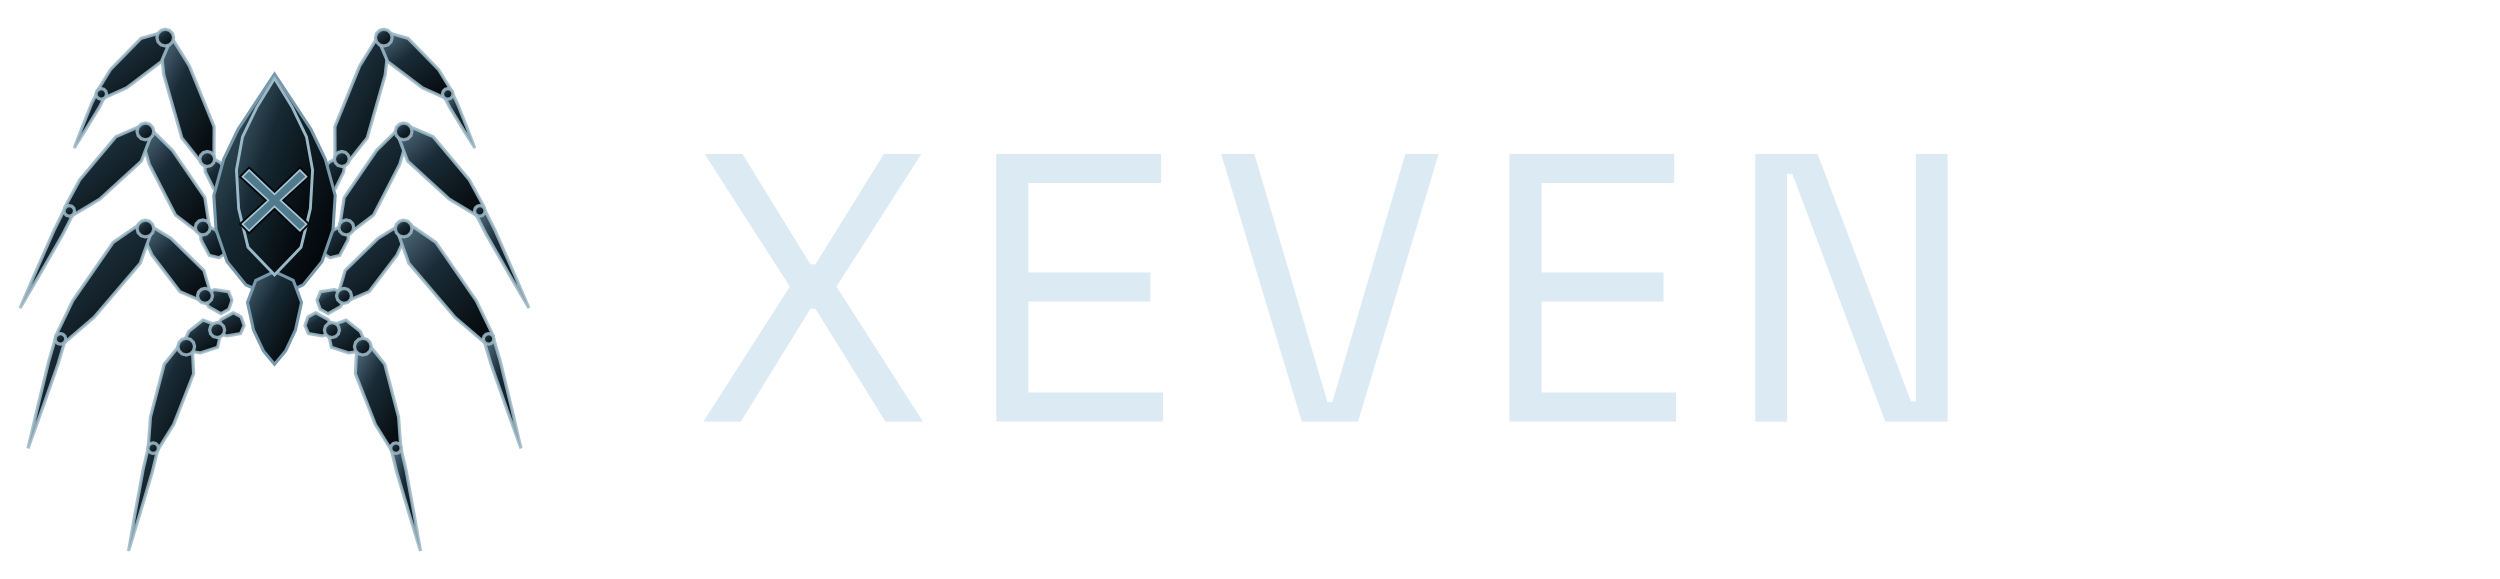
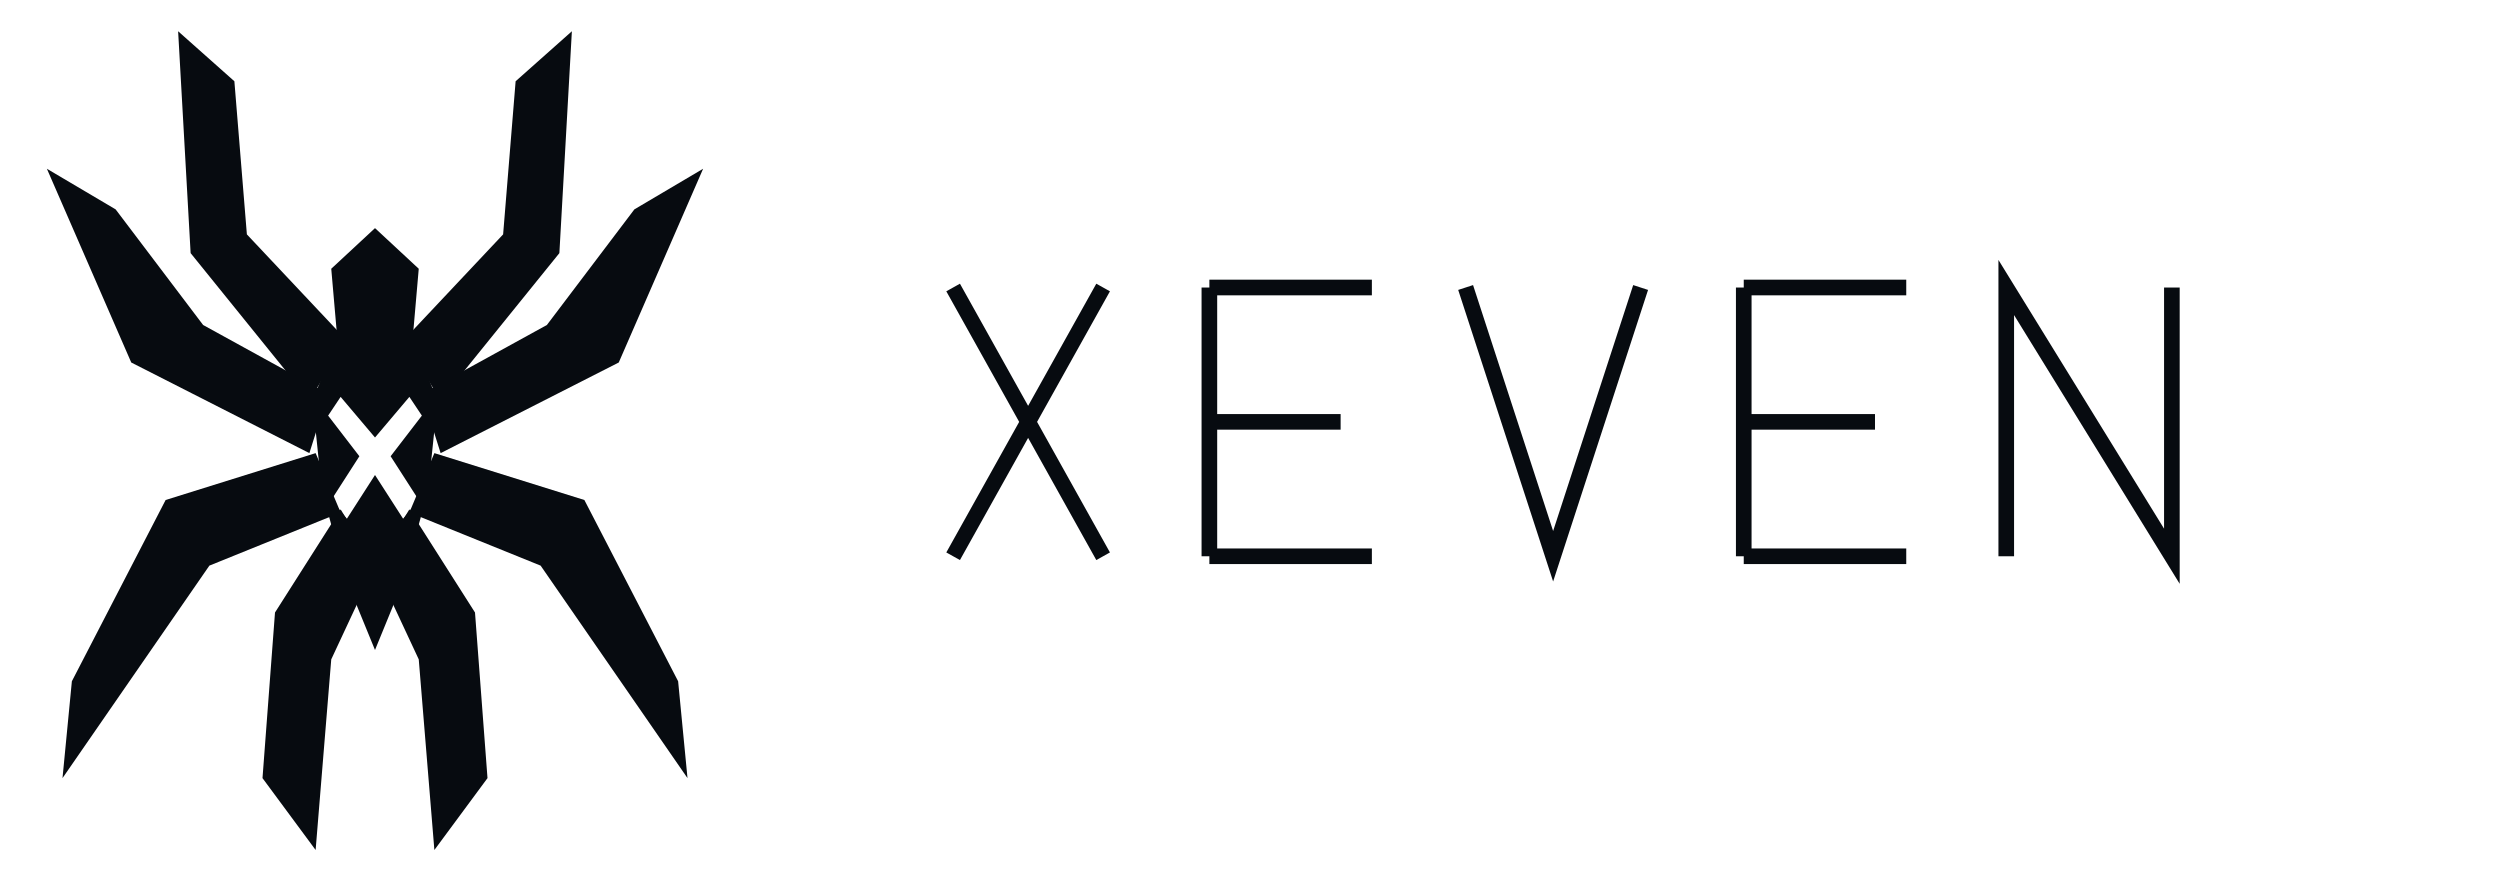
- <svg xmlns="http://www.w3.org/2000/svg" viewBox="0 0 510 118">
-   <svg x="0" y="0" width="112" height="118" viewBox="0 0 720 760">
-     <defs>
-       <linearGradient id="spider-icon-metal" x1=".1" y1="0" x2=".92" y2="1">
-         <stop stop-color="#4e6979" />
-         <stop offset=".35" stop-color="#1a2c37" />
-         <stop offset="1" stop-color="#04080b" />
-       </linearGradient>
-       <linearGradient id="spider-icon-shell" x1="0" y1="0" x2=".88" y2=".8">
-         <stop stop-color="#496775" />
-         <stop offset=".45" stop-color="#172a34" />
-         <stop offset="1" stop-color="#03080b" />
-       </linearGradient>
-     </defs>
-     <path d="M267.57 211.55L268.93 210.32L271.33 208.57L273.87 207.03L275.53 206.25L288.13 213.12L303.97 231.39L302.72 244.67L300.98 246.24L297.96 248.51L294.70 250.43L292.58 251.43L279.84 247.48L269.07 225.82Z" fill="url(#spider-icon-metal)" stroke="#9db9c7" stroke-opacity=".88" stroke-width="4.2" />
-     <path d="M209.44 51.82L212.06 50.77L216.38 49.21L220.75 47.77L223.46 46.98L248.11 86.67L280.67 166.47L280.47 205.82L277.14 207.16L271.65 209.18L266.08 210.98L262.63 211.98L238.18 181.15L214.54 98.26Z" fill="url(#spider-icon-metal)" stroke="#9db9c7" stroke-opacity=".88" stroke-width="4.2" />
-     <path d="M127.93 118.32L144.47 91.34L184.54 50.42L210.82 43.00L213.35 45.09L217.02 48.90L220.33 53.03L222.08 55.80L211.35 80.91L165.65 115.43L136.77 128.38L134.79 126.74L131.85 123.79L129.30 120.50Z" fill="url(#spider-icon-metal)" stroke="#9db9c7" stroke-opacity=".88" stroke-width="4.2" />
-     <path d="M97.47 192.91L106.65 168.79L119.65 136.14L127.24 120.79L129.37 121.39L132.63 122.80L135.71 124.56L137.46 125.91L129.74 141.18L111.42 171.17L97.63 192.99L97.60 192.98L97.54 192.96L97.49 192.93Z" fill="url(#spider-icon-metal)" stroke="#9db9c7" stroke-opacity=".88" stroke-width="4.2" />
-     <path d="M261.69 208.90L263.01 203.97L266.62 200.36L271.55 199.04L276.48 200.36L280.09 203.97L281.41 208.90L280.09 213.83L276.48 217.44L271.55 218.76L266.62 217.44L263.01 213.83Z" fill="url(#spider-icon-metal)" stroke="#9db9c7" stroke-opacity=".88" stroke-width="4.2" />
-     <path d="M205.43 49.40L206.91 43.89L210.94 39.86L216.45 38.38L221.96 39.86L225.99 43.89L227.47 49.40L225.99 54.91L221.96 58.94L216.45 60.42L210.94 58.94L206.91 54.91Z" fill="url(#spider-icon-metal)" stroke="#9db9c7" stroke-opacity=".88" stroke-width="4.2" />
-     <path d="M125.39 123.35L126.32 119.87L128.87 117.32L132.35 116.39L135.83 117.32L138.38 119.87L139.31 123.35L138.38 126.83L135.83 129.38L132.35 130.31L128.87 129.38L126.32 126.83Z" fill="url(#spider-icon-metal)" stroke="#9db9c7" stroke-opacity=".88" stroke-width="4.2" />
-     <path d="M261.87 301.60L263.21 300.35L265.56 298.53L268.03 296.88L269.63 296.00L282.09 301.89L297.88 318.60L296.79 331.49L295.08 333.08L292.13 335.43L288.95 337.49L286.91 338.61L274.34 335.55L263.50 315.28Z" fill="url(#spider-icon-metal)" stroke="#9db9c7" stroke-opacity=".88" stroke-width="4.2" />
-     <path d="M183.98 176.46L186.23 174.71L190.09 172.21L194.12 170.00L196.72 168.84L225.95 197.60L268.45 259.52L273.85 293.96L271.00 296.17L266.12 299.42L260.95 302.18L257.65 303.64L229.87 282.58L195.47 215.82Z" fill="url(#spider-icon-metal)" stroke="#9db9c7" stroke-opacity=".88" stroke-width="4.2" />
-     <path d="M84.77 271.75L104.08 236.18L151.59 179.57L183.31 165.91L186.35 168.09L190.89 172.09L195.08 176.45L197.39 179.39L185.09 211.67L130.55 261.54L95.83 282.35L93.44 280.63L89.83 277.54L86.59 274.07Z" fill="url(#spider-icon-metal)" stroke="#9db9c7" stroke-opacity=".88" stroke-width="4.2" />
-     <path d="M26.41 403.15L44.87 360.21L70.58 301.93L84.54 274.14L86.94 274.82L90.61 276.43L94.09 278.43L96.06 279.96L81.95 307.68L50.24 362.93L26.59 403.25L26.56 403.24L26.49 403.21L26.44 403.18Z" fill="url(#spider-icon-metal)" stroke="#9db9c7" stroke-opacity=".88" stroke-width="4.2" />
-     <path d="M255.89 298.80L257.21 293.87L260.82 290.26L265.75 288.94L270.68 290.26L274.29 293.87L275.61 298.80L274.29 303.73L270.68 307.34L265.75 308.66L260.82 307.34L257.21 303.73Z" fill="url(#spider-icon-metal)" stroke="#9db9c7" stroke-opacity=".88" stroke-width="4.2" />
-     <path d="M179.33 172.65L180.81 167.14L184.84 163.11L190.35 161.63L195.86 163.11L199.89 167.14L201.37 172.65L199.89 178.16L195.86 182.19L190.35 183.67L184.84 182.19L180.81 178.16Z" fill="url(#spider-icon-metal)" stroke="#9db9c7" stroke-opacity=".88" stroke-width="4.2" />
-     <path d="M83.34 277.05L84.27 273.57L86.82 271.02L90.30 270.09L93.78 271.02L96.33 273.57L97.26 277.05L96.33 280.53L93.78 283.08L90.30 284.01L86.82 283.08L84.27 280.53Z" fill="url(#spider-icon-metal)" stroke="#9db9c7" stroke-opacity=".88" stroke-width="4.2" />
-     <path d="M267.00 393.45L267.56 391.62L268.55 388.66L269.60 385.73L270.30 383.95L281.61 380.47L299.66 383.37L304.10 394.26L303.39 396.59L302.15 400.35L300.79 404.08L299.90 406.34L289.66 412.13L273.70 403.19Z" fill="url(#spider-icon-metal)" stroke="#9db9c7" stroke-opacity=".88" stroke-width="4.2" />
-     <path d="M185.15 304.85L186.86 302.80L189.96 299.81L193.31 297.10L195.55 295.65L223.93 313.12L267.17 355.30L275.26 382.85L273.09 385.45L269.20 389.33L264.89 392.71L262.04 394.55L235.68 383.18L199.05 335.14Z" fill="url(#spider-icon-metal)" stroke="#9db9c7" stroke-opacity=".88" stroke-width="4.2" />
-     <path d="M72.82 440.73L94.78 395.27L147.98 318.44L182.87 294.49L185.99 296.32L190.76 299.71L195.27 303.46L197.83 306.01L183.59 345.86L122.91 416.93L84.58 449.77L82.12 448.34L78.34 445.72L74.84 442.73Z" fill="url(#spider-icon-metal)" stroke="#9db9c7" stroke-opacity=".88" stroke-width="4.2" />
-     <path d="M36.55 587.32L47.64 539.60L63.34 474.70L72.51 443.42L74.96 443.76L78.85 444.74L82.64 446.04L84.89 447.08L75.56 478.32L53.41 541.31L36.75 587.38L36.71 587.37L36.65 587.36L36.59 587.34Z" fill="url(#spider-icon-metal)" stroke="#9db9c7" stroke-opacity=".88" stroke-width="4.2" />
-     <path d="M258.79 388.70L260.11 383.77L263.72 380.16L268.65 378.84L273.58 380.16L277.19 383.77L278.51 388.70L277.19 393.63L273.58 397.24L268.65 398.56L263.72 397.24L260.11 393.63Z" fill="url(#spider-icon-metal)" stroke="#9db9c7" stroke-opacity=".88" stroke-width="4.2" />
-     <path d="M179.33 300.25L180.81 294.74L184.84 290.71L190.35 289.23L195.86 290.71L199.89 294.74L201.37 300.25L199.89 305.76L195.86 309.79L190.35 311.27L184.84 309.79L180.81 305.76Z" fill="url(#spider-icon-metal)" stroke="#9db9c7" stroke-opacity=".88" stroke-width="4.2" />
-     <path d="M71.74 445.25L72.67 441.77L75.22 439.22L78.70 438.29L82.18 439.22L84.73 441.77L85.66 445.25L84.73 448.73L82.18 451.28L78.70 452.21L75.22 451.28L72.67 448.73Z" fill="url(#spider-icon-metal)" stroke="#9db9c7" stroke-opacity=".88" stroke-width="4.2" />
-     <path d="M283.03 429.13L289.84 419.70L305.85 410.91L315.95 416.30L316.80 418.45L318.09 422.00L319.28 425.59L319.95 427.80L315.38 438.30L297.37 441.34L286.17 438.17L285.51 436.48L284.50 433.68L283.56 430.87Z" fill="url(#spider-icon-metal)" stroke="#9db9c7" stroke-opacity=".88" stroke-width="4.2" />
-     <path d="M240.84 449.49L247.39 435.39L266.08 420.54L280.57 426.13L282.45 428.81L285.16 433.35L287.44 438.13L288.63 441.17L285.25 456.33L262.54 463.66L247.16 461.31L245.69 459.21L243.60 455.61L241.77 451.88Z" fill="url(#spider-icon-metal)" stroke="#9db9c7" stroke-opacity=".88" stroke-width="4.2" />
-     <path d="M194.13 586.72L197.00 547.81L215.13 478.45L235.89 452.76L239.06 453.49L244.13 455.00L249.11 456.76L252.11 458.04L253.73 491.04L227.49 557.75L206.87 590.88L204.38 590.30L200.38 589.15L196.48 587.73Z" fill="url(#spider-icon-metal)" stroke="#9db9c7" stroke-opacity=".88" stroke-width="4.2" />
-     <path d="M168.50 722.18L176.25 677.49L187.39 616.69L194.32 587.32L196.73 587.62L200.59 588.42L204.39 589.46L206.68 590.28L199.57 619.60L182.00 678.87L168.70 722.22L168.66 722.22L168.60 722.21L168.54 722.19Z" fill="url(#spider-icon-metal)" stroke="#9db9c7" stroke-opacity=".88" stroke-width="4.2" />
-     <path d="M274.74 433.65L276.06 428.72L279.67 425.11L284.60 423.79L289.53 425.11L293.14 428.72L294.46 433.65L293.14 438.58L289.53 442.19L284.60 443.51L279.67 442.19L276.06 438.58Z" fill="url(#spider-icon-metal)" stroke="#9db9c7" stroke-opacity=".88" stroke-width="4.2" />
-     <path d="M232.98 455.40L234.46 449.89L238.49 445.86L244.00 444.38L249.51 445.86L253.54 449.89L255.02 455.40L253.54 460.91L249.51 464.94L244.00 466.42L238.49 464.94L234.46 460.91Z" fill="url(#spider-icon-metal)" stroke="#9db9c7" stroke-opacity=".88" stroke-width="4.2" />
-     <path d="M193.54 588.80L194.47 585.32L197.02 582.77L200.50 581.84L203.98 582.77L206.53 585.32L207.46 588.80L206.53 592.28L203.98 594.83L200.50 595.76L197.02 594.83L194.47 592.28Z" fill="url(#spider-icon-metal)" stroke="#9db9c7" stroke-opacity=".88" stroke-width="4.2" />
-     <path d="M416.03 231.39L431.87 213.12L444.47 206.25L446.13 207.03L448.67 208.57L451.07 210.32L452.43 211.55L450.93 225.82L440.16 247.48L427.42 251.43L425.30 250.43L422.04 248.51L419.02 246.24L417.28 244.67Z" fill="url(#spider-icon-metal)" stroke="#9db9c7" stroke-opacity=".88" stroke-width="4.2" />
-     <path d="M439.33 166.47L471.89 86.67L496.54 46.98L499.25 47.77L503.62 49.21L507.94 50.77L510.56 51.82L505.46 98.26L481.82 181.15L457.37 211.98L453.92 210.98L448.35 209.18L442.86 207.16L439.53 205.82Z" fill="url(#spider-icon-metal)" stroke="#9db9c7" stroke-opacity=".88" stroke-width="4.2" />
-     <path d="M497.92 55.80L499.67 53.03L502.98 48.90L506.65 45.09L509.18 43.00L535.46 50.42L575.53 91.34L592.07 118.32L590.70 120.50L588.15 123.79L585.21 126.74L583.23 128.38L554.35 115.43L508.65 80.91Z" fill="url(#spider-icon-metal)" stroke="#9db9c7" stroke-opacity=".88" stroke-width="4.2" />
-     <path d="M582.54 125.91L584.29 124.56L587.37 122.80L590.63 121.39L592.76 120.79L600.35 136.14L613.35 168.79L622.53 192.91L622.51 192.93L622.46 192.96L622.40 192.98L622.37 192.99L608.58 171.17L590.26 141.18Z" fill="url(#spider-icon-metal)" stroke="#9db9c7" stroke-opacity=".88" stroke-width="4.2" />
-     <path d="M438.59 208.90L439.91 203.97L443.52 200.36L448.45 199.04L453.38 200.36L456.99 203.97L458.31 208.90L456.99 213.83L453.38 217.44L448.45 218.76L443.52 217.44L439.91 213.83Z" fill="url(#spider-icon-metal)" stroke="#9db9c7" stroke-opacity=".88" stroke-width="4.2" />
-     <path d="M492.53 49.40L494.01 43.89L498.04 39.86L503.55 38.38L509.06 39.86L513.09 43.89L514.57 49.40L513.09 54.91L509.06 58.94L503.55 60.42L498.04 58.94L494.01 54.91Z" fill="url(#spider-icon-metal)" stroke="#9db9c7" stroke-opacity=".88" stroke-width="4.2" />
-     <path d="M580.69 123.35L581.62 119.87L584.17 117.32L587.65 116.39L591.13 117.32L593.68 119.87L594.61 123.35L593.68 126.83L591.13 129.38L587.65 130.31L584.17 129.38L581.62 126.83Z" fill="url(#spider-icon-metal)" stroke="#9db9c7" stroke-opacity=".88" stroke-width="4.2" />
-     <path d="M422.12 318.60L437.91 301.89L450.37 296.00L451.97 296.88L454.44 298.53L456.79 300.35L458.13 301.60L456.50 315.28L445.66 335.55L433.09 338.61L431.05 337.49L427.87 335.43L424.92 333.08L423.21 331.49Z" fill="url(#spider-icon-metal)" stroke="#9db9c7" stroke-opacity=".88" stroke-width="4.2" />
-     <path d="M446.15 293.96L451.55 259.52L494.05 197.60L523.28 168.84L525.88 170.00L529.91 172.21L533.77 174.71L536.02 176.46L524.53 215.82L490.13 282.58L462.35 303.64L459.05 302.18L453.88 299.42L449.00 296.17Z" fill="url(#spider-icon-metal)" stroke="#9db9c7" stroke-opacity=".88" stroke-width="4.2" />
-     <path d="M522.61 179.39L524.92 176.45L529.11 172.09L533.65 168.09L536.69 165.91L568.41 179.57L615.92 236.18L635.23 271.75L633.41 274.07L630.17 277.54L626.56 280.63L624.17 282.35L589.45 261.54L534.91 211.67Z" fill="url(#spider-icon-metal)" stroke="#9db9c7" stroke-opacity=".88" stroke-width="4.2" />
-     <path d="M623.94 279.96L625.91 278.43L629.39 276.43L633.06 274.82L635.46 274.14L649.42 301.93L675.13 360.21L693.59 403.15L693.56 403.18L693.51 403.21L693.44 403.24L693.41 403.25L669.76 362.93L638.05 307.68Z" fill="url(#spider-icon-metal)" stroke="#9db9c7" stroke-opacity=".88" stroke-width="4.2" />
-     <path d="M444.39 298.80L445.71 293.87L449.32 290.26L454.25 288.94L459.18 290.26L462.79 293.87L464.11 298.80L462.79 303.73L459.18 307.34L454.25 308.66L449.32 307.34L445.71 303.73Z" fill="url(#spider-icon-metal)" stroke="#9db9c7" stroke-opacity=".88" stroke-width="4.2" />
-     <path d="M518.63 172.65L520.11 167.14L524.14 163.11L529.65 161.63L535.16 163.11L539.19 167.14L540.67 172.65L539.19 178.16L535.16 182.19L529.65 183.67L524.14 182.19L520.11 178.16Z" fill="url(#spider-icon-metal)" stroke="#9db9c7" stroke-opacity=".88" stroke-width="4.2" />
-     <path d="M622.74 277.05L623.67 273.57L626.22 271.02L629.70 270.09L633.18 271.02L635.73 273.57L636.66 277.05L635.73 280.53L633.18 283.08L629.70 284.01L626.22 283.08L623.67 280.53Z" fill="url(#spider-icon-metal)" stroke="#9db9c7" stroke-opacity=".88" stroke-width="4.2" />
-     <path d="M415.90 394.26L420.34 383.37L438.39 380.47L449.70 383.95L450.40 385.73L451.45 388.66L452.44 391.62L453.00 393.45L446.30 403.19L430.34 412.13L420.10 406.34L419.21 404.08L417.85 400.35L416.61 396.59Z" fill="url(#spider-icon-metal)" stroke="#9db9c7" stroke-opacity=".88" stroke-width="4.2" />
-     <path d="M444.74 382.85L452.83 355.30L496.07 313.12L524.45 295.65L526.69 297.10L530.04 299.81L533.14 302.80L534.85 304.85L520.95 335.14L484.32 383.18L457.96 394.55L455.11 392.71L450.80 389.33L446.91 385.45Z" fill="url(#spider-icon-metal)" stroke="#9db9c7" stroke-opacity=".88" stroke-width="4.2" />
-     <path d="M522.17 306.01L524.73 303.46L529.24 299.71L534.01 296.32L537.13 294.49L572.02 318.44L625.22 395.27L647.18 440.73L645.16 442.73L641.66 445.72L637.88 448.34L635.42 449.77L597.09 416.93L536.41 345.86Z" fill="url(#spider-icon-metal)" stroke="#9db9c7" stroke-opacity=".88" stroke-width="4.2" />
-     <path d="M635.11 447.08L637.36 446.04L641.15 444.74L645.04 443.76L647.49 443.42L656.66 474.70L672.36 539.60L683.45 587.32L683.41 587.34L683.35 587.36L683.29 587.37L683.25 587.38L666.59 541.31L644.44 478.32Z" fill="url(#spider-icon-metal)" stroke="#9db9c7" stroke-opacity=".88" stroke-width="4.2" />
-     <path d="M441.49 388.70L442.81 383.77L446.42 380.16L451.35 378.84L456.28 380.16L459.89 383.77L461.21 388.70L459.89 393.63L456.28 397.24L451.35 398.56L446.42 397.24L442.81 393.63Z" fill="url(#spider-icon-metal)" stroke="#9db9c7" stroke-opacity=".88" stroke-width="4.2" />
-     <path d="M518.63 300.25L520.11 294.74L524.14 290.71L529.65 289.23L535.16 290.71L539.19 294.74L540.67 300.25L539.19 305.76L535.16 309.79L529.65 311.27L524.14 309.79L520.11 305.76Z" fill="url(#spider-icon-metal)" stroke="#9db9c7" stroke-opacity=".88" stroke-width="4.2" />
-     <path d="M634.34 445.25L635.27 441.77L637.82 439.22L641.30 438.29L644.78 439.22L647.33 441.77L648.26 445.25L647.33 448.73L644.78 451.28L641.30 452.21L637.82 451.28L635.27 448.73Z" fill="url(#spider-icon-metal)" stroke="#9db9c7" stroke-opacity=".88" stroke-width="4.2" />
-     <path d="M400.05 427.80L400.72 425.59L401.91 422.00L403.20 418.45L404.05 416.30L414.15 410.91L430.16 419.70L436.97 429.13L436.44 430.87L435.50 433.68L434.49 436.48L433.83 438.17L422.63 441.34L404.62 438.30Z" fill="url(#spider-icon-metal)" stroke="#9db9c7" stroke-opacity=".88" stroke-width="4.2" />
-     <path d="M431.37 441.17L432.56 438.13L434.84 433.35L437.55 428.81L439.43 426.13L453.92 420.54L472.61 435.39L479.16 449.49L478.23 451.88L476.40 455.61L474.31 459.21L472.84 461.31L457.46 463.66L434.75 456.33Z" fill="url(#spider-icon-metal)" stroke="#9db9c7" stroke-opacity=".88" stroke-width="4.2" />
-     <path d="M466.27 491.04L467.89 458.04L470.89 456.76L475.87 455.00L480.94 453.49L484.11 452.76L504.87 478.45L523.00 547.81L525.87 586.72L523.52 587.73L519.62 589.15L515.62 590.30L513.13 590.88L492.51 557.75Z" fill="url(#spider-icon-metal)" stroke="#9db9c7" stroke-opacity=".88" stroke-width="4.2" />
-     <path d="M513.32 590.28L515.61 589.46L519.41 588.42L523.27 587.62L525.68 587.32L532.61 616.69L543.75 677.49L551.50 722.18L551.46 722.19L551.40 722.21L551.34 722.22L551.30 722.22L538.00 678.87L520.43 619.60Z" fill="url(#spider-icon-metal)" stroke="#9db9c7" stroke-opacity=".88" stroke-width="4.2" />
-     <path d="M425.54 433.65L426.86 428.72L430.47 425.11L435.40 423.79L440.33 425.11L443.94 428.72L445.26 433.65L443.94 438.58L440.33 442.19L435.40 443.51L430.47 442.19L426.86 438.58Z" fill="url(#spider-icon-metal)" stroke="#9db9c7" stroke-opacity=".88" stroke-width="4.2" />
-     <path d="M464.98 455.40L466.46 449.89L470.49 445.86L476.00 444.38L481.51 445.86L485.54 449.89L487.02 455.40L485.54 460.91L481.51 464.94L476.00 466.42L470.49 464.94L466.46 460.91Z" fill="url(#spider-icon-metal)" stroke="#9db9c7" stroke-opacity=".88" stroke-width="4.2" />
-     <path d="M512.54 588.80L513.47 585.32L516.02 582.77L519.50 581.84L522.98 582.77L525.53 585.32L526.46 588.80L525.53 592.28L522.98 594.83L519.50 595.76L516.02 594.83L513.47 592.28Z" fill="url(#spider-icon-metal)" stroke="#9db9c7" stroke-opacity=".88" stroke-width="4.2" />
-     <path d="M280.25 256.75L293.30 208.90L312.15 169.75L360.00 97.25L407.85 169.75L426.70 208.90L439.75 256.75L436.85 301.70L422.35 343.75L397.70 374.20L360.00 391.60L322.30 374.20L297.65 343.75L283.15 301.70Z" fill="url(#spider-icon-shell)" stroke="#7899ab" stroke-width="4.0" />
-     <path d="M324.47 397.40L335.35 368.40L360.00 356.80L384.65 368.40L395.53 397.40L387.55 433.65L374.50 461.20L360.00 478.60L345.50 461.20L332.45 433.65Z" fill="url(#spider-icon-shell)" stroke="#7899ab" stroke-width="4.0" />
-     <path d="M360.00 103.05L383.20 140.75L402.05 179.90L410.02 223.40L407.13 274.15L394.80 324.90L360.00 361.15L325.20 324.90L312.88 274.15L309.98 223.40L317.95 179.90L336.80 140.75L360.00 103.05Z" fill="url(#spider-icon-shell)" stroke="#9bbac9" stroke-width="3.8" />
-     <g id="spider-back-x">
-       <path d="M326.65 223.40L360.00 255.30L393.35 223.40L402.05 232.10L367.98 263.27L402.05 294.45L393.35 303.15L360.00 271.25L326.65 303.15L317.95 294.45L352.02 263.27L317.95 232.10L326.65 223.40Z" fill="#527a8d" stroke="#020609" stroke-width="7" stroke-linejoin="miter" />
-       <path d="M326.65 223.40L360.00 255.30L393.35 223.40L402.05 232.10L367.98 263.27L402.05 294.45L393.35 303.15L360.00 271.25L326.65 303.15L317.95 294.45L352.02 263.27L317.95 232.10L326.65 223.40Z" fill="#527a8d" stroke="#a4c8d8" stroke-width="2.2" stroke-linejoin="miter" />
+ <svg xmlns="http://www.w3.org/2000/svg" viewBox="0 0 800 280" color="#070b10">
+   <g fill="currentColor">
+     <path d="M111 109 79 75 75 26 57 10 61 81 99 128Z" />
+     <path d="M105 126 65 104 37 67 15 54 42 116 99 145Z" />
+     <path d="M101 145 53 160 23 218 20 249 67 181 109 164Z" />
+     <path d="M109 163 88 196 84 249 101 272 106 211 120 181Z" />
+     <g transform="translate(240 0) scale(-1 1)">
+       <path d="M111 109 79 75 75 26 57 10 61 81 99 128Z" />
+       <path d="M105 126 65 104 37 67 15 54 42 116 99 145Z" />
+       <path d="M101 145 53 160 23 218 20 249 67 181 109 164Z" />
+       <path d="M109 163 88 196 84 249 101 272 106 211 120 181Z" />
    </g>
-   </svg>
-   <g fill="#dceaf4" transform="translate(141 86) scale(0.078 -0.078)">
-     <path d="M32 0 258 353 35 700H134L312 411H325L504 700H602L380 353L606 0H508L325 295H312L130 0Z" transform="translate(0,0)" />
-     <path d="M80 0V700H511V624H164V390H483V314H164V76H516V0Z" transform="translate(718.0,0)" />
-     <path d="M236 0 25 700H112L303 51H316L507 700H594L383 0Z" transform="translate(1361.0,0)" />
-     <path d="M80 0V700H511V624H164V390H483V314H164V76H516V0Z" transform="translate(2060.0,0)" />
-     <path d="M80 0V700H243L487 53H500V700H583V0H420L177 648H163V0Z" transform="translate(2703.0,0)" />
+     <path d="M120 73 134 86 132 109 140 128 137 157 129 186 120 208 111 186 103 157 100 128 108 109 106 86Z M109 127 120 140 131 127 135 133 125 146 134 160 129 166 120 152 111 166 106 160 115 146 105 133Z" fill-rule="evenodd" />
  </g>
+   <path d="m305 92 48 86m0-86-48 86m82-86h52m-52 43h42m-42 43h52m-52-86v86m82-86 28 86 28-86m33 0h52m-52 43h42m-42 43h52m-52-86v86m84 0V92l53 86V92" fill="none" stroke="currentColor" stroke-width="5" />
</svg>
